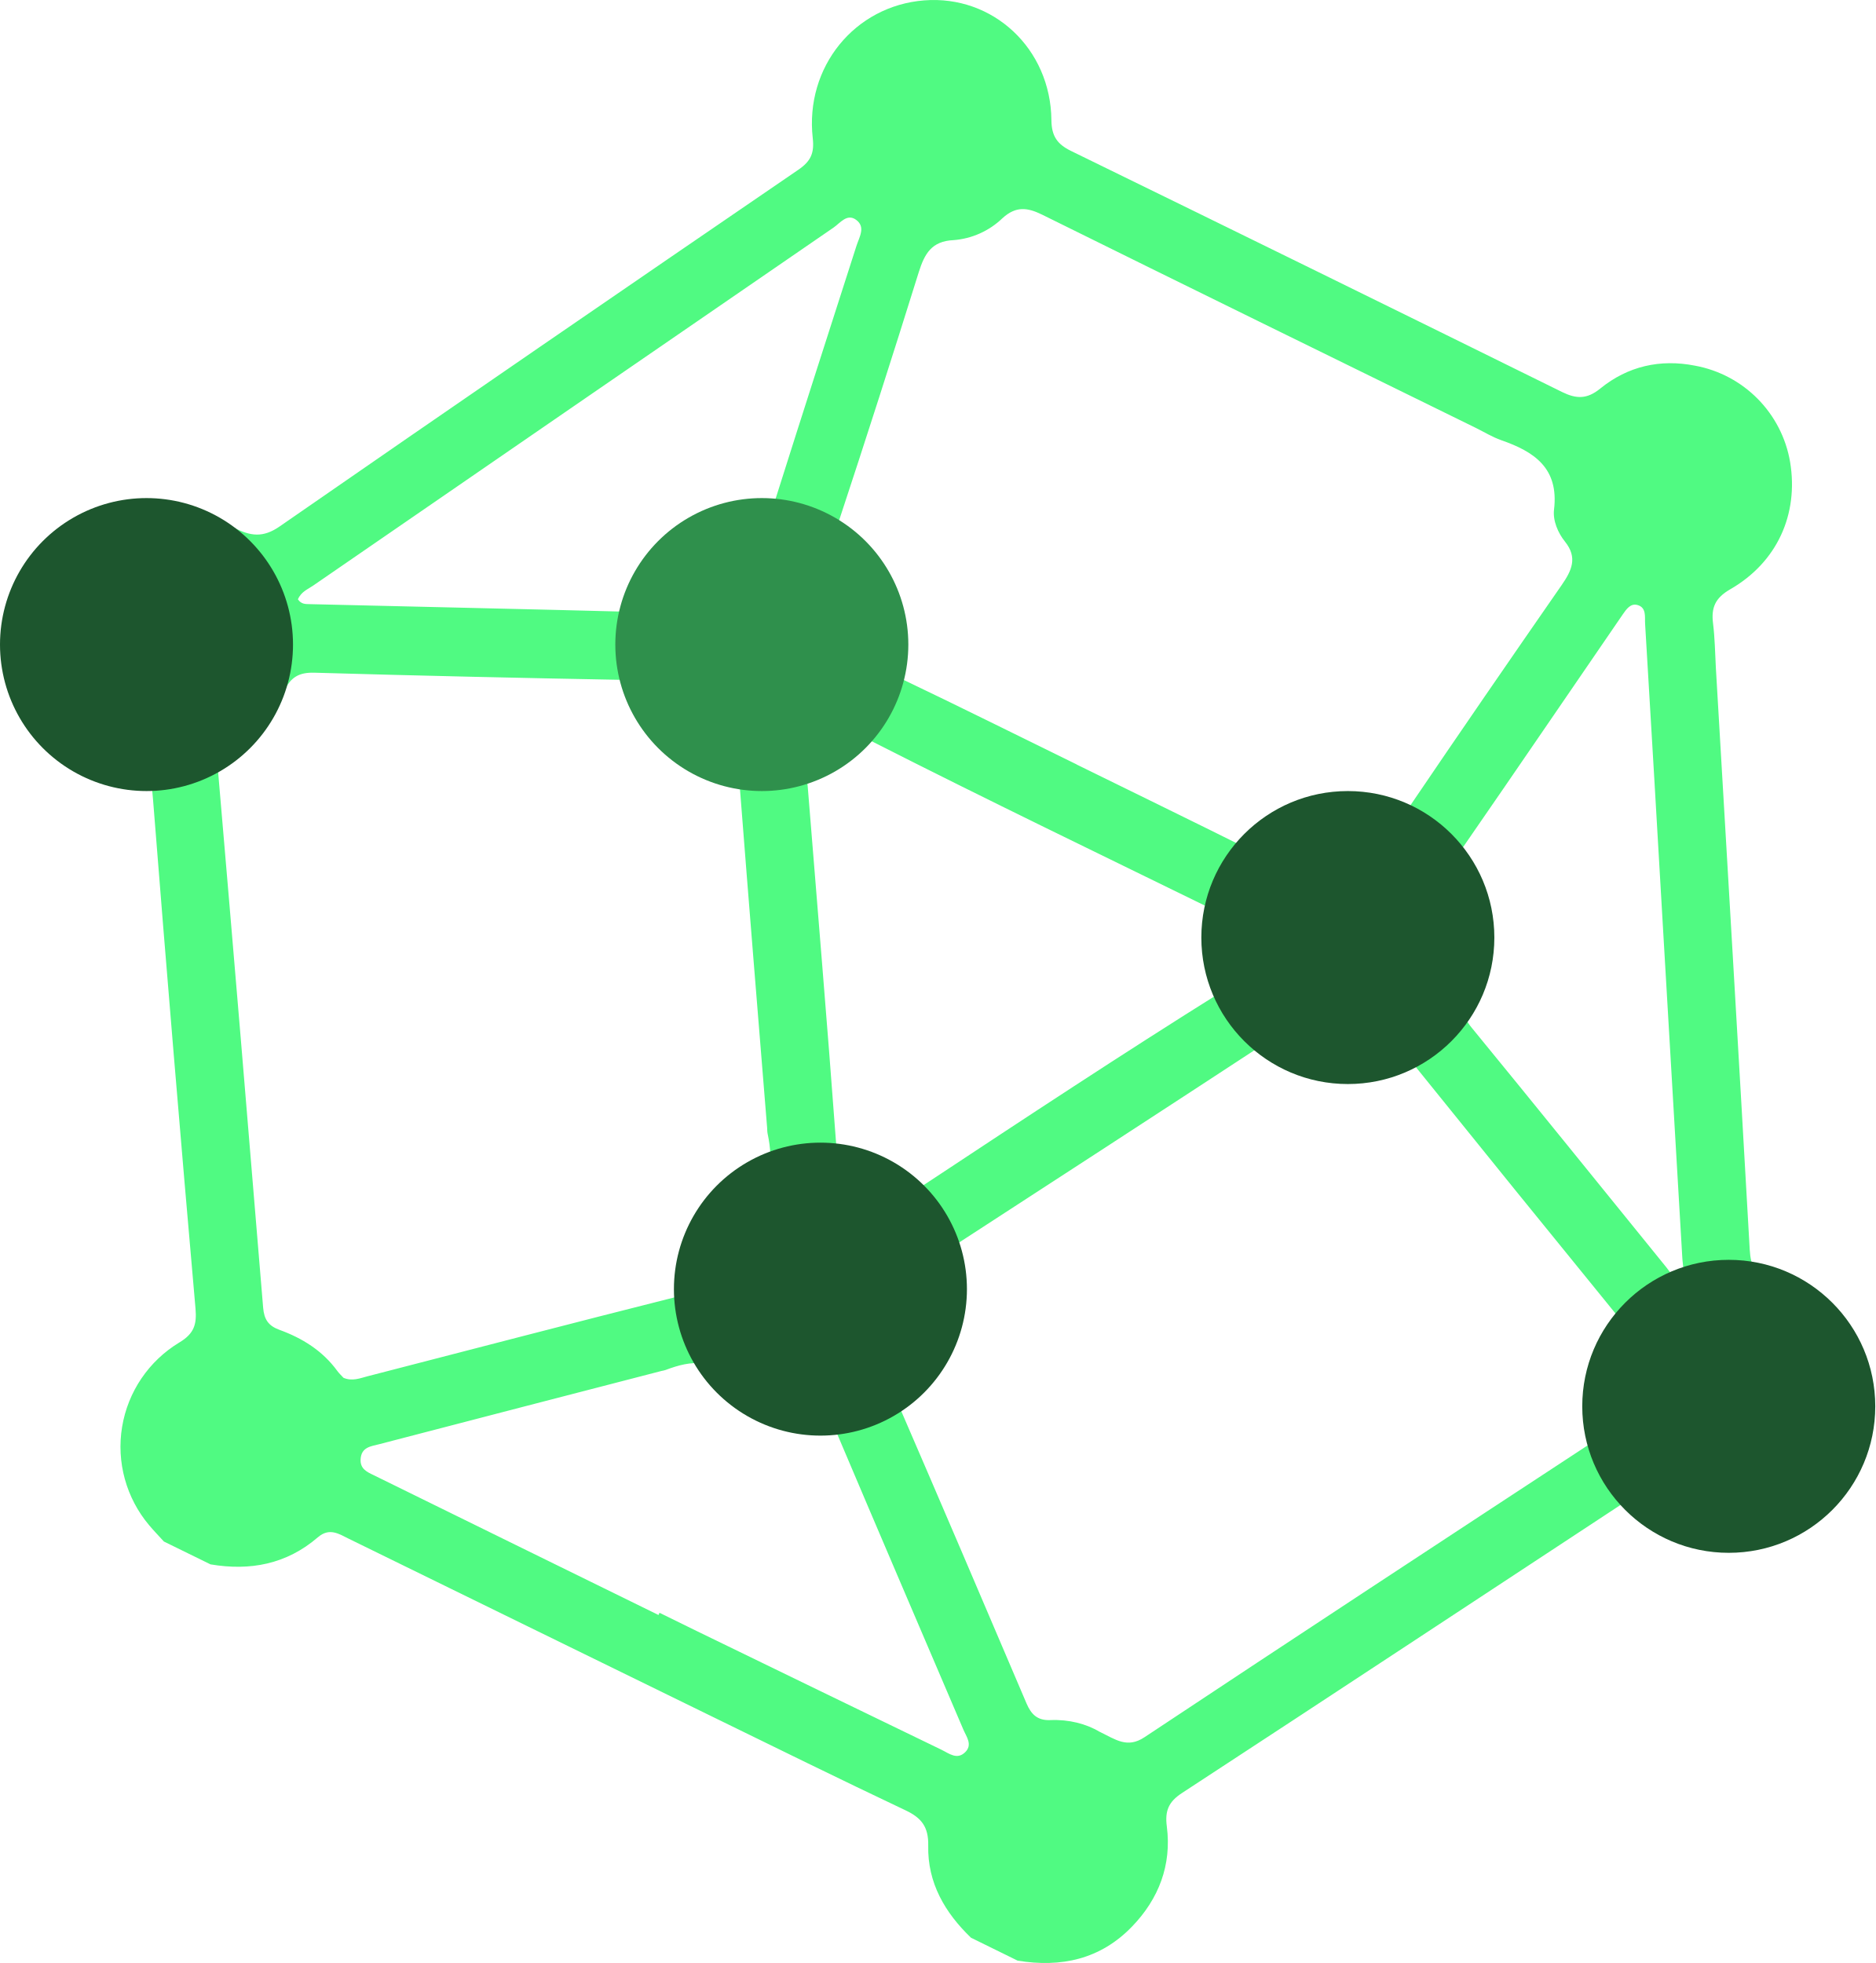
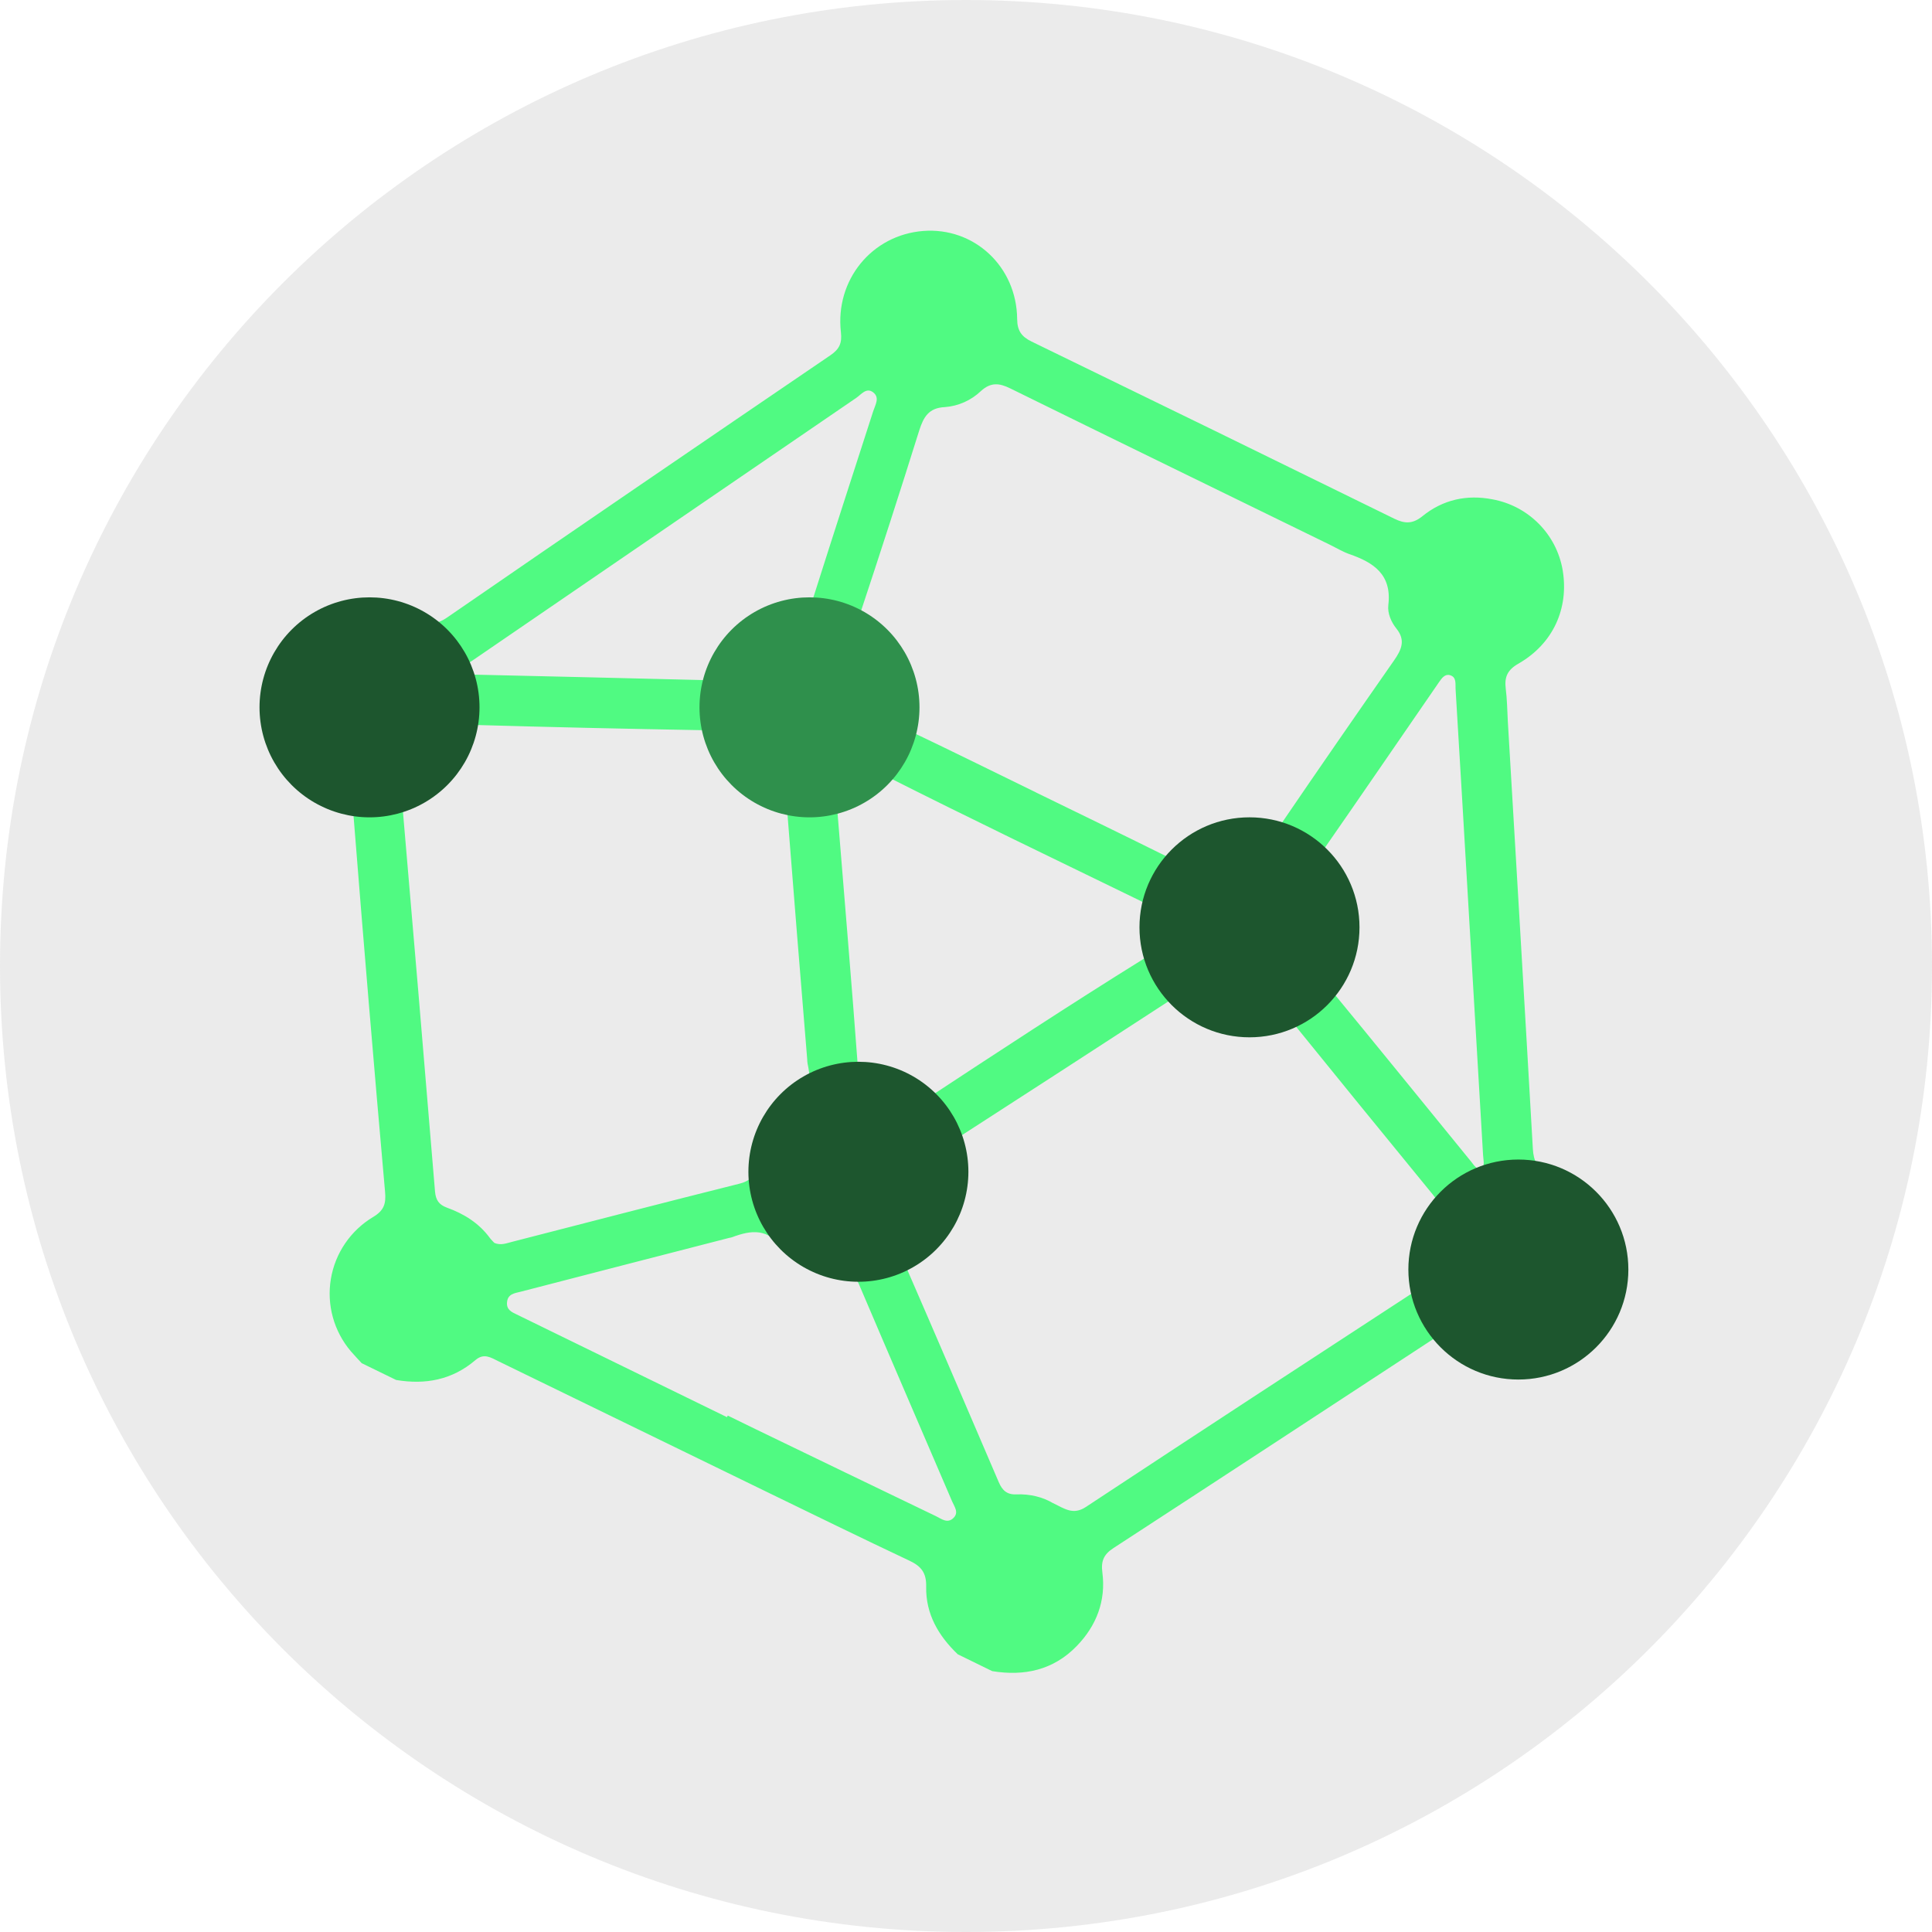
- <svg xmlns="http://www.w3.org/2000/svg" width="64px" height="67px" viewBox="0 0 64 67" version="1.1">
+ <svg xmlns="http://www.w3.org/2000/svg" width="67px" height="67px" viewBox="0 0 67 67" version="1.1">
  <g id="页面-1" stroke="none" stroke-width="1" fill="none" fill-rule="evenodd">
    <g id="Consensus" fill-rule="nonzero">
-       <path d="M62.946,48.441 L62.027,50.31 C60.331,51.93 58.485,52.237 56.484,51.004 C56.119,50.776 55.884,50.984 55.62,51.16 C50.527,54.507 45.44,57.865 40.337,61.2 C39.882,61.498 39.752,61.807 39.822,62.34 C39.992,63.655 39.546,64.812 38.638,65.753 C37.558,66.876 36.21,67.164 34.729,66.919 L33.138,66.137 C32.25,65.282 31.652,64.265 31.679,62.993 C31.693,62.355 31.448,62.047 30.913,61.793 C28.655,60.723 26.411,59.619 24.163,58.52 C20.08,56.526 15.996,54.522 11.914,52.525 C11.571,52.357 11.247,52.127 10.848,52.47 C9.775,53.394 8.53,53.622 7.184,53.394 L5.593,52.614 C5.425,52.429 5.249,52.247 5.089,52.057 C4.306,51.127 3.969,49.902 4.167,48.703 C4.365,47.503 5.078,46.451 6.118,45.822 C6.636,45.513 6.718,45.191 6.672,44.659 C6.164,38.88 5.681,33.1 5.225,27.318 C5.149,26.327 5.024,25.501 3.927,25.22 C3.805,25.189 3.699,25.076 3.591,24.99 C1.846,23.6 1.503,21.361 2.727,19.367 C3.783,17.639 6.07,17.035 7.992,18.014 C8.547,18.299 8.976,18.364 9.547,17.966 C15.434,13.886 21.338,9.835 27.249,5.792 C27.669,5.504 27.796,5.228 27.738,4.716 C27.465,2.285 29.173,0.2 31.54,0.013 C33.887,-0.172 35.859,1.657 35.883,4.1 C35.888,4.652 36.087,4.923 36.551,5.151 C42.142,7.882 47.734,10.627 53.316,13.382 C53.798,13.617 54.161,13.632 54.614,13.262 C55.557,12.494 56.666,12.249 57.844,12.48 C59.511,12.785 60.81,14.099 61.094,15.77 C61.389,17.548 60.655,19.19 59.051,20.113 C58.536,20.409 58.396,20.74 58.464,21.28 C58.526,21.781 58.533,22.288 58.56,22.796 C58.948,29.417 59.342,36.036 59.716,42.657 C59.747,43.204 59.908,43.562 60.436,43.759 C60.859,43.917 61.259,44.131 61.607,44.443 C62.798,45.515 63.148,46.874 62.946,48.436 L62.946,48.441 L62.946,48.441 Z M11.719,47.025 C12.019,47.154 12.283,47.042 12.545,46.974 C16.049,46.07 19.548,45.155 23.056,44.272 C23.529,44.152 23.731,43.934 23.812,43.451 C23.975,42.487 24.4,41.548 25.24,41.09 C26.32,40.5 26.411,39.703 26.198,38.695 C26.183,38.628 26.186,38.558 26.181,38.491 C25.869,34.659 25.557,30.826 25.259,26.996 C25.221,26.507 25.091,26.223 24.578,26.055 C23.467,25.688 22.689,24.894 22.24,23.804 C22.07,23.384 21.837,23.216 21.379,23.207 C17.827,23.142 14.273,23.063 10.719,22.96 C10.215,22.948 9.922,23.108 9.703,23.576 C9.338,24.359 8.707,24.986 7.923,25.347 C7.527,25.539 7.395,25.755 7.431,26.197 C7.959,32.34 8.475,38.491 8.981,44.637 C9.015,45.035 9.161,45.251 9.533,45.388 C10.313,45.671 11.004,46.098 11.508,46.787 C11.573,46.878 11.659,46.955 11.719,47.022 L11.719,47.025 Z M37.53,59.108 C38.074,59.372 38.47,59.684 39.058,59.295 C44.182,55.894 49.325,52.52 54.465,49.149 C54.792,48.933 54.931,48.712 54.857,48.297 C54.694,47.449 54.826,46.571 55.231,45.808 C55.433,45.424 55.377,45.129 55.113,44.805 C52.839,42.013 50.572,39.215 48.312,36.41 C48.063,36.103 47.82,36.022 47.429,36.132 C46.299,36.482 45.071,36.298 44.093,35.633 C43.721,35.386 43.46,35.422 43.109,35.652 C39.486,38.023 35.857,40.382 32.224,42.739 C31.919,42.935 31.789,43.142 31.849,43.531 C32.053,44.834 31.729,46.01 30.827,46.991 C30.551,47.289 30.489,47.536 30.649,47.91 C32.123,51.318 33.58,54.728 35.034,58.141 C35.195,58.517 35.408,58.729 35.85,58.709 C36.474,58.683 37.069,58.834 37.527,59.108 L37.53,59.108 Z M36.745,26.094 C38.744,27.078 40.748,28.05 42.74,29.046 C43.157,29.254 43.472,29.247 43.851,28.926 C44.763,28.165 45.833,27.862 46.995,28.047 C47.494,28.126 47.796,27.985 48.084,27.562 C49.807,25.019 51.55,22.489 53.299,19.967 C53.642,19.473 53.849,19.031 53.409,18.484 C53.169,18.184 52.992,17.769 53.037,17.392 C53.208,15.969 52.351,15.412 51.233,15.024 C50.935,14.918 50.659,14.75 50.374,14.608 C45.437,12.185 40.496,9.766 35.567,7.327 C35.06,7.078 34.671,7.03 34.213,7.447 C33.76,7.883 33.169,8.148 32.543,8.196 C31.796,8.23 31.556,8.657 31.357,9.286 C30.463,12.151 29.546,15.01 28.605,17.86 C28.432,18.388 28.441,18.75 28.869,19.142 C29.716,19.917 30.141,20.932 30.105,22.093 C30.085,22.681 30.318,22.955 30.803,23.188 C32.792,24.138 34.765,25.122 36.745,26.091 L36.745,26.094 L36.745,26.094 Z M29.613,40.473 C30.299,41.162 30.918,40.85 31.614,40.389 C34.955,38.179 38.298,35.974 41.693,33.852 C42.517,33.339 42.238,32.72 42.284,32.072 C42.327,31.503 41.962,31.321 41.564,31.126 C37.626,29.197 33.676,27.296 29.769,25.309 C28.873,24.853 28.487,25.551 27.889,25.823 C27.4,26.043 27.534,26.463 27.566,26.843 C27.889,30.879 28.233,34.915 28.53,38.954 C28.588,39.737 28.691,40.375 29.61,40.473 L29.613,40.473 Z M22.473,55.122 L22.509,55.047 L23.791,55.676 C26.572,57.027 29.349,58.378 32.132,59.722 C32.384,59.844 32.665,60.082 32.944,59.801 C33.198,59.549 32.984,59.28 32.881,59.04 C31.441,55.671 29.997,52.307 28.569,48.937 C28.389,48.51 28.137,48.361 27.688,48.369 C26.668,48.385 25.643,48.114 25.06,47.303 C24.364,46.336 23.615,46.42 22.711,46.761 C22.667,46.778 22.622,46.782 22.579,46.792 C19.363,47.625 16.152,48.455 12.941,49.293 C12.662,49.365 12.331,49.389 12.307,49.806 C12.288,50.132 12.521,50.238 12.746,50.346 C15.986,51.94 19.231,53.531 22.473,55.122 L22.473,55.122 Z M10.169,20.457 C10.282,20.627 10.433,20.617 10.56,20.62 C14.249,20.709 17.937,20.788 21.626,20.884 C21.991,20.893 22.142,20.725 22.295,20.428 C22.939,19.19 23.908,18.302 25.29,18.112 C26.066,18.006 26.294,17.594 26.49,16.96 C27.393,14.1 28.314,11.244 29.231,8.388 C29.327,8.088 29.55,7.75 29.221,7.505 C28.909,7.272 28.672,7.615 28.446,7.769 C22.526,11.837 16.61,15.909 10.695,19.982 C10.51,20.111 10.279,20.193 10.167,20.457 L10.167,20.459 L10.169,20.457 Z M57.352,43.648 C57.508,43.389 57.424,43.156 57.415,42.933 L56.769,31.906 C56.563,28.366 56.359,24.827 56.145,21.289 C56.131,21.054 56.198,20.735 55.881,20.649 C55.651,20.586 55.507,20.79 55.389,20.961 C53.575,23.603 51.77,26.257 49.946,28.894 C49.654,29.317 49.678,29.633 49.932,30.07 C50.64,31.275 50.674,32.566 50.086,33.843 C49.86,34.335 49.889,34.668 50.23,35.081 C52.452,37.793 54.653,40.524 56.863,43.247 C56.988,43.401 57.086,43.593 57.352,43.646 L57.352,43.648 L57.352,43.648 Z" id="形状" fill="#50FA82" />
-       <path d="M41,32 C41,34.761 43.239,37 46,37 C48.761,37 51,34.761 51,32 C51,29.239 48.761,27 46,27 C43.239,27 41,29.239 41,32 Z" id="路径" fill="#1D562E" />
-       <path d="M54,48 C54,50.761 56.239,53 59,53 C61.761,53 64,50.761 64,48 C64,45.239 61.761,43 59,43 C56.239,43 54,45.239 54,48 L54,48 Z" id="路径" fill="#1D562E" />
-       <path d="M25.5,48.33 C27.047,49.223 28.953,49.223 30.5,48.33 C32.047,47.437 33,45.786 33,44 C33,42.214 32.047,40.563 30.5,39.67 C28.953,38.777 27.047,38.777 25.5,39.67 C23.953,40.563 23,42.214 23,44 C23,45.786 23.953,47.437 25.5,48.33 Z" id="路径" fill="#1D562E" />
-       <path d="M0,22 C0,23.786 0.953,25.437 2.5,26.33 C4.047,27.223 5.953,27.223 7.5,26.33 C9.047,25.437 10,23.786 10,22 C10,20.214 9.047,18.563 7.5,17.67 C5.953,16.777 4.047,16.777 2.5,17.67 C0.953,18.563 0,20.214 0,22 Z" id="路径" fill="#1D562E" />
-       <path d="M21,22 C21,23.786 21.953,25.437 23.5,26.33 C25.047,27.223 26.953,27.223 28.5,26.33 C30.047,25.437 31,23.786 31,22 C31,20.214 30.047,18.563 28.5,17.67 C26.953,16.777 25.047,16.777 23.5,17.67 C21.953,18.563 21,20.214 21,22 L21,22 Z" id="路径" fill="#2F904C" />
+       <path d="M33.5,67 C52.002,67 67,52.002 67,33.5 C67,14.998 52.002,0 33.5,0 C14.998,0 0,14.998 0,33.5 C0,52.002 14.998,67 33.5,67 Z" id="椭圆形" fill-opacity="0.15" fill="#7E7E7E" />
+       <g id="编组" transform="translate(9, 8)">
+         <path d="M46.582,36.159 L45.892,37.555 C44.619,38.764 43.234,38.993 41.732,38.072 C41.459,37.902 41.282,38.058 41.084,38.189 C37.263,40.688 33.445,43.194 29.616,45.684 C29.274,45.906 29.177,46.137 29.229,46.535 C29.357,47.516 29.022,48.38 28.341,49.082 C27.531,49.92 26.519,50.135 25.408,49.953 L24.214,49.369 C23.547,48.731 23.099,47.971 23.119,47.022 C23.13,46.545 22.946,46.316 22.544,46.126 C20.85,45.327 19.166,44.503 17.479,43.683 C14.415,42.194 11.35,40.698 8.287,39.208 C8.029,39.083 7.786,38.911 7.487,39.167 C6.682,39.856 5.748,40.027 4.737,39.856 L3.544,39.274 C3.417,39.136 3.286,39 3.165,38.859 C2.578,38.165 2.325,37.25 2.474,36.355 C2.622,35.46 3.157,34.674 3.938,34.205 C4.327,33.974 4.388,33.734 4.354,33.336 C3.972,29.023 3.61,24.708 3.268,20.392 C3.21,19.652 3.117,19.036 2.294,18.826 C2.202,18.803 2.123,18.719 2.042,18.654 C0.732,17.617 0.475,15.945 1.393,14.457 C2.186,13.167 3.902,12.716 5.344,13.447 C5.76,13.66 6.083,13.708 6.511,13.411 C10.929,10.365 15.359,7.342 19.794,4.323 C20.11,4.108 20.205,3.902 20.162,3.521 C19.956,1.706 21.239,0.149 23.014,0.01 C24.776,-0.128 26.256,1.237 26.274,3.06 C26.277,3.472 26.427,3.675 26.775,3.845 C30.971,5.883 35.167,7.933 39.355,9.989 C39.717,10.165 39.989,10.176 40.33,9.9 C41.037,9.326 41.869,9.144 42.754,9.316 C44.004,9.543 44.979,10.525 45.192,11.772 C45.413,13.099 44.862,14.324 43.659,15.014 C43.272,15.234 43.168,15.482 43.218,15.885 C43.265,16.259 43.27,16.637 43.29,17.017 C43.582,21.959 43.877,26.9 44.158,31.842 C44.182,32.25 44.302,32.517 44.698,32.664 C45.015,32.782 45.316,32.942 45.577,33.175 C46.47,33.975 46.733,34.989 46.582,36.156 L46.582,36.159 L46.582,36.159 Z M8.141,35.102 C8.366,35.199 8.564,35.115 8.761,35.065 C11.39,34.389 14.015,33.707 16.648,33.048 C17.003,32.958 17.154,32.795 17.216,32.435 C17.338,31.715 17.657,31.014 18.287,30.672 C19.097,30.232 19.166,29.637 19.006,28.884 C18.995,28.834 18.997,28.782 18.993,28.732 C18.759,25.871 18.525,23.011 18.302,20.152 C18.273,19.786 18.175,19.575 17.79,19.449 C16.956,19.175 16.373,18.582 16.036,17.769 C15.908,17.456 15.733,17.33 15.39,17.323 C12.724,17.275 10.057,17.216 7.39,17.139 C7.012,17.13 6.792,17.25 6.628,17.599 C6.354,18.183 5.881,18.651 5.292,18.921 C4.995,19.064 4.896,19.225 4.923,19.555 C5.319,24.141 5.706,28.732 6.086,33.32 C6.112,33.617 6.221,33.778 6.501,33.881 C7.086,34.092 7.604,34.411 7.983,34.925 C8.031,34.993 8.096,35.05 8.141,35.1 L8.141,35.102 Z M27.509,44.122 C27.918,44.319 28.215,44.552 28.656,44.261 C32.501,41.723 36.36,39.204 40.218,36.688 C40.463,36.526 40.567,36.362 40.511,36.052 C40.389,35.419 40.488,34.763 40.792,34.194 C40.944,33.907 40.902,33.687 40.704,33.445 C38.997,31.361 37.296,29.272 35.601,27.179 C35.413,26.95 35.231,26.889 34.938,26.971 C34.09,27.232 33.169,27.095 32.435,26.599 C32.155,26.414 31.959,26.441 31.696,26.613 C28.977,28.383 26.254,30.144 23.528,31.903 C23.299,32.05 23.202,32.204 23.247,32.494 C23.4,33.467 23.157,34.344 22.479,35.077 C22.272,35.299 22.226,35.484 22.346,35.763 C23.452,38.307 24.545,40.852 25.636,43.4 C25.757,43.681 25.917,43.839 26.249,43.824 C26.717,43.805 27.164,43.917 27.507,44.122 L27.509,44.122 Z M26.92,19.478 C28.421,20.212 29.924,20.938 31.419,21.681 C31.732,21.837 31.968,21.832 32.253,21.592 C32.937,21.024 33.74,20.798 34.612,20.936 C34.986,20.995 35.213,20.89 35.429,20.574 C36.722,18.676 38.03,16.787 39.343,14.905 C39.6,14.536 39.755,14.206 39.426,13.798 C39.245,13.574 39.112,13.264 39.146,12.983 C39.274,11.92 38.631,11.505 37.792,11.215 C37.569,11.136 37.362,11.01 37.147,10.905 C33.443,9.095 29.735,7.29 26.036,5.47 C25.656,5.283 25.364,5.248 25.02,5.559 C24.68,5.884 24.237,6.082 23.767,6.118 C23.207,6.143 23.027,6.462 22.877,6.931 C22.207,9.071 21.518,11.204 20.812,13.332 C20.682,13.726 20.689,13.996 21.01,14.288 C21.646,14.867 21.964,15.625 21.937,16.492 C21.923,16.931 22.098,17.135 22.461,17.309 C23.954,18.018 25.435,18.753 26.92,19.476 L26.92,19.478 L26.92,19.478 Z M21.568,30.212 C22.083,30.726 22.548,30.493 23.07,30.149 C25.577,28.499 28.086,26.853 30.634,25.269 C31.251,24.886 31.043,24.424 31.077,23.94 C31.109,23.516 30.835,23.38 30.537,23.235 C27.581,21.794 24.617,20.376 21.685,18.892 C21.014,18.552 20.724,19.073 20.275,19.276 C19.908,19.44 20.009,19.754 20.032,20.037 C20.275,23.05 20.533,26.063 20.756,29.078 C20.799,29.662 20.877,30.138 21.566,30.212 L21.568,30.212 Z M16.211,41.146 L16.238,41.091 L17.199,41.56 C19.287,42.569 21.37,43.577 23.459,44.58 C23.648,44.672 23.859,44.849 24.068,44.639 C24.259,44.451 24.098,44.251 24.021,44.072 C22.941,41.556 21.856,39.045 20.785,36.53 C20.65,36.211 20.461,36.1 20.124,36.105 C19.359,36.118 18.59,35.916 18.152,35.31 C17.63,34.588 17.068,34.651 16.389,34.905 C16.357,34.918 16.322,34.921 16.29,34.928 C13.877,35.55 11.467,36.17 9.058,36.795 C8.849,36.849 8.6,36.867 8.582,37.178 C8.568,37.422 8.743,37.501 8.912,37.581 C11.343,38.771 13.778,39.959 16.211,41.146 L16.211,41.146 Z M6.978,15.27 C7.062,15.397 7.176,15.39 7.271,15.392 C10.039,15.458 12.807,15.517 15.575,15.589 C15.849,15.596 15.962,15.471 16.077,15.249 C16.56,14.324 17.288,13.662 18.325,13.52 C18.907,13.441 19.078,13.133 19.225,12.66 C19.902,10.525 20.594,8.393 21.282,6.261 C21.354,6.038 21.521,5.785 21.275,5.602 C21.041,5.428 20.862,5.685 20.693,5.799 C16.25,8.836 11.811,11.876 7.372,14.915 C7.233,15.012 7.061,15.073 6.976,15.27 L6.976,15.272 L6.978,15.27 Z M42.384,32.582 C42.501,32.388 42.438,32.215 42.431,32.048 L41.947,23.817 C41.792,21.174 41.639,18.532 41.478,15.892 C41.468,15.716 41.518,15.478 41.28,15.413 C41.108,15.367 40.999,15.519 40.911,15.646 C39.55,17.619 38.196,19.6 36.827,21.569 C36.607,21.884 36.625,22.12 36.816,22.446 C37.347,23.346 37.373,24.309 36.931,25.262 C36.762,25.63 36.784,25.879 37.039,26.187 C38.707,28.211 40.358,30.249 42.017,32.283 C42.111,32.397 42.184,32.541 42.384,32.58 L42.384,32.582 L42.384,32.582 Z" id="形状" fill="#50FA82" />
+         <path d="M30.516,24.159 C30.516,26.266 32.224,27.973 34.331,27.973 C36.438,27.973 38.146,26.266 38.146,24.159 C38.146,22.052 36.438,20.344 34.331,20.344 C32.224,20.344 30.516,22.052 30.516,24.159 Z" id="路径" fill="#1D562E" />
+         <path d="M39.841,36.026 C39.841,38.133 41.549,39.841 43.655,39.841 C45.762,39.841 47.47,38.133 47.47,36.026 C47.47,33.92 45.762,32.212 43.655,32.212 C41.549,32.212 39.841,33.92 39.841,36.026 L39.841,36.026 Z" id="路径" fill="#1D562E" />
+         <path d="M18.861,35.939 C20.041,36.621 21.495,36.621 22.675,35.939 C23.856,35.258 24.583,33.998 24.583,32.636 C24.583,31.273 23.856,30.014 22.675,29.332 C21.495,28.651 20.041,28.651 18.861,29.332 C17.681,30.014 16.954,31.273 16.954,32.636 C16.954,33.998 17.681,35.258 18.861,35.939 Z" id="路径" fill="#1D562E" />
+         <path d="M0,16.53 C0,17.893 0.727,19.152 1.907,19.833 C3.088,20.515 4.542,20.515 5.722,19.833 C6.902,19.152 7.629,17.893 7.629,16.53 C7.629,15.167 6.902,13.908 5.722,13.226 C4.542,12.545 3.088,12.545 1.907,13.226 C0.727,13.908 0,15.167 0,16.53 Z" id="路径" fill="#1D562E" />
+         <path d="M15.258,16.53 C15.258,17.893 15.985,19.152 17.165,19.833 C18.346,20.515 19.8,20.515 20.98,19.833 C22.16,19.152 22.887,17.893 22.887,16.53 C22.887,15.167 22.16,13.908 20.98,13.226 C19.8,12.545 18.346,12.545 17.165,13.226 C15.985,13.908 15.258,15.167 15.258,16.53 L15.258,16.53 Z" id="路径" fill="#2F904C" />
+       </g>
    </g>
  </g>
</svg>
